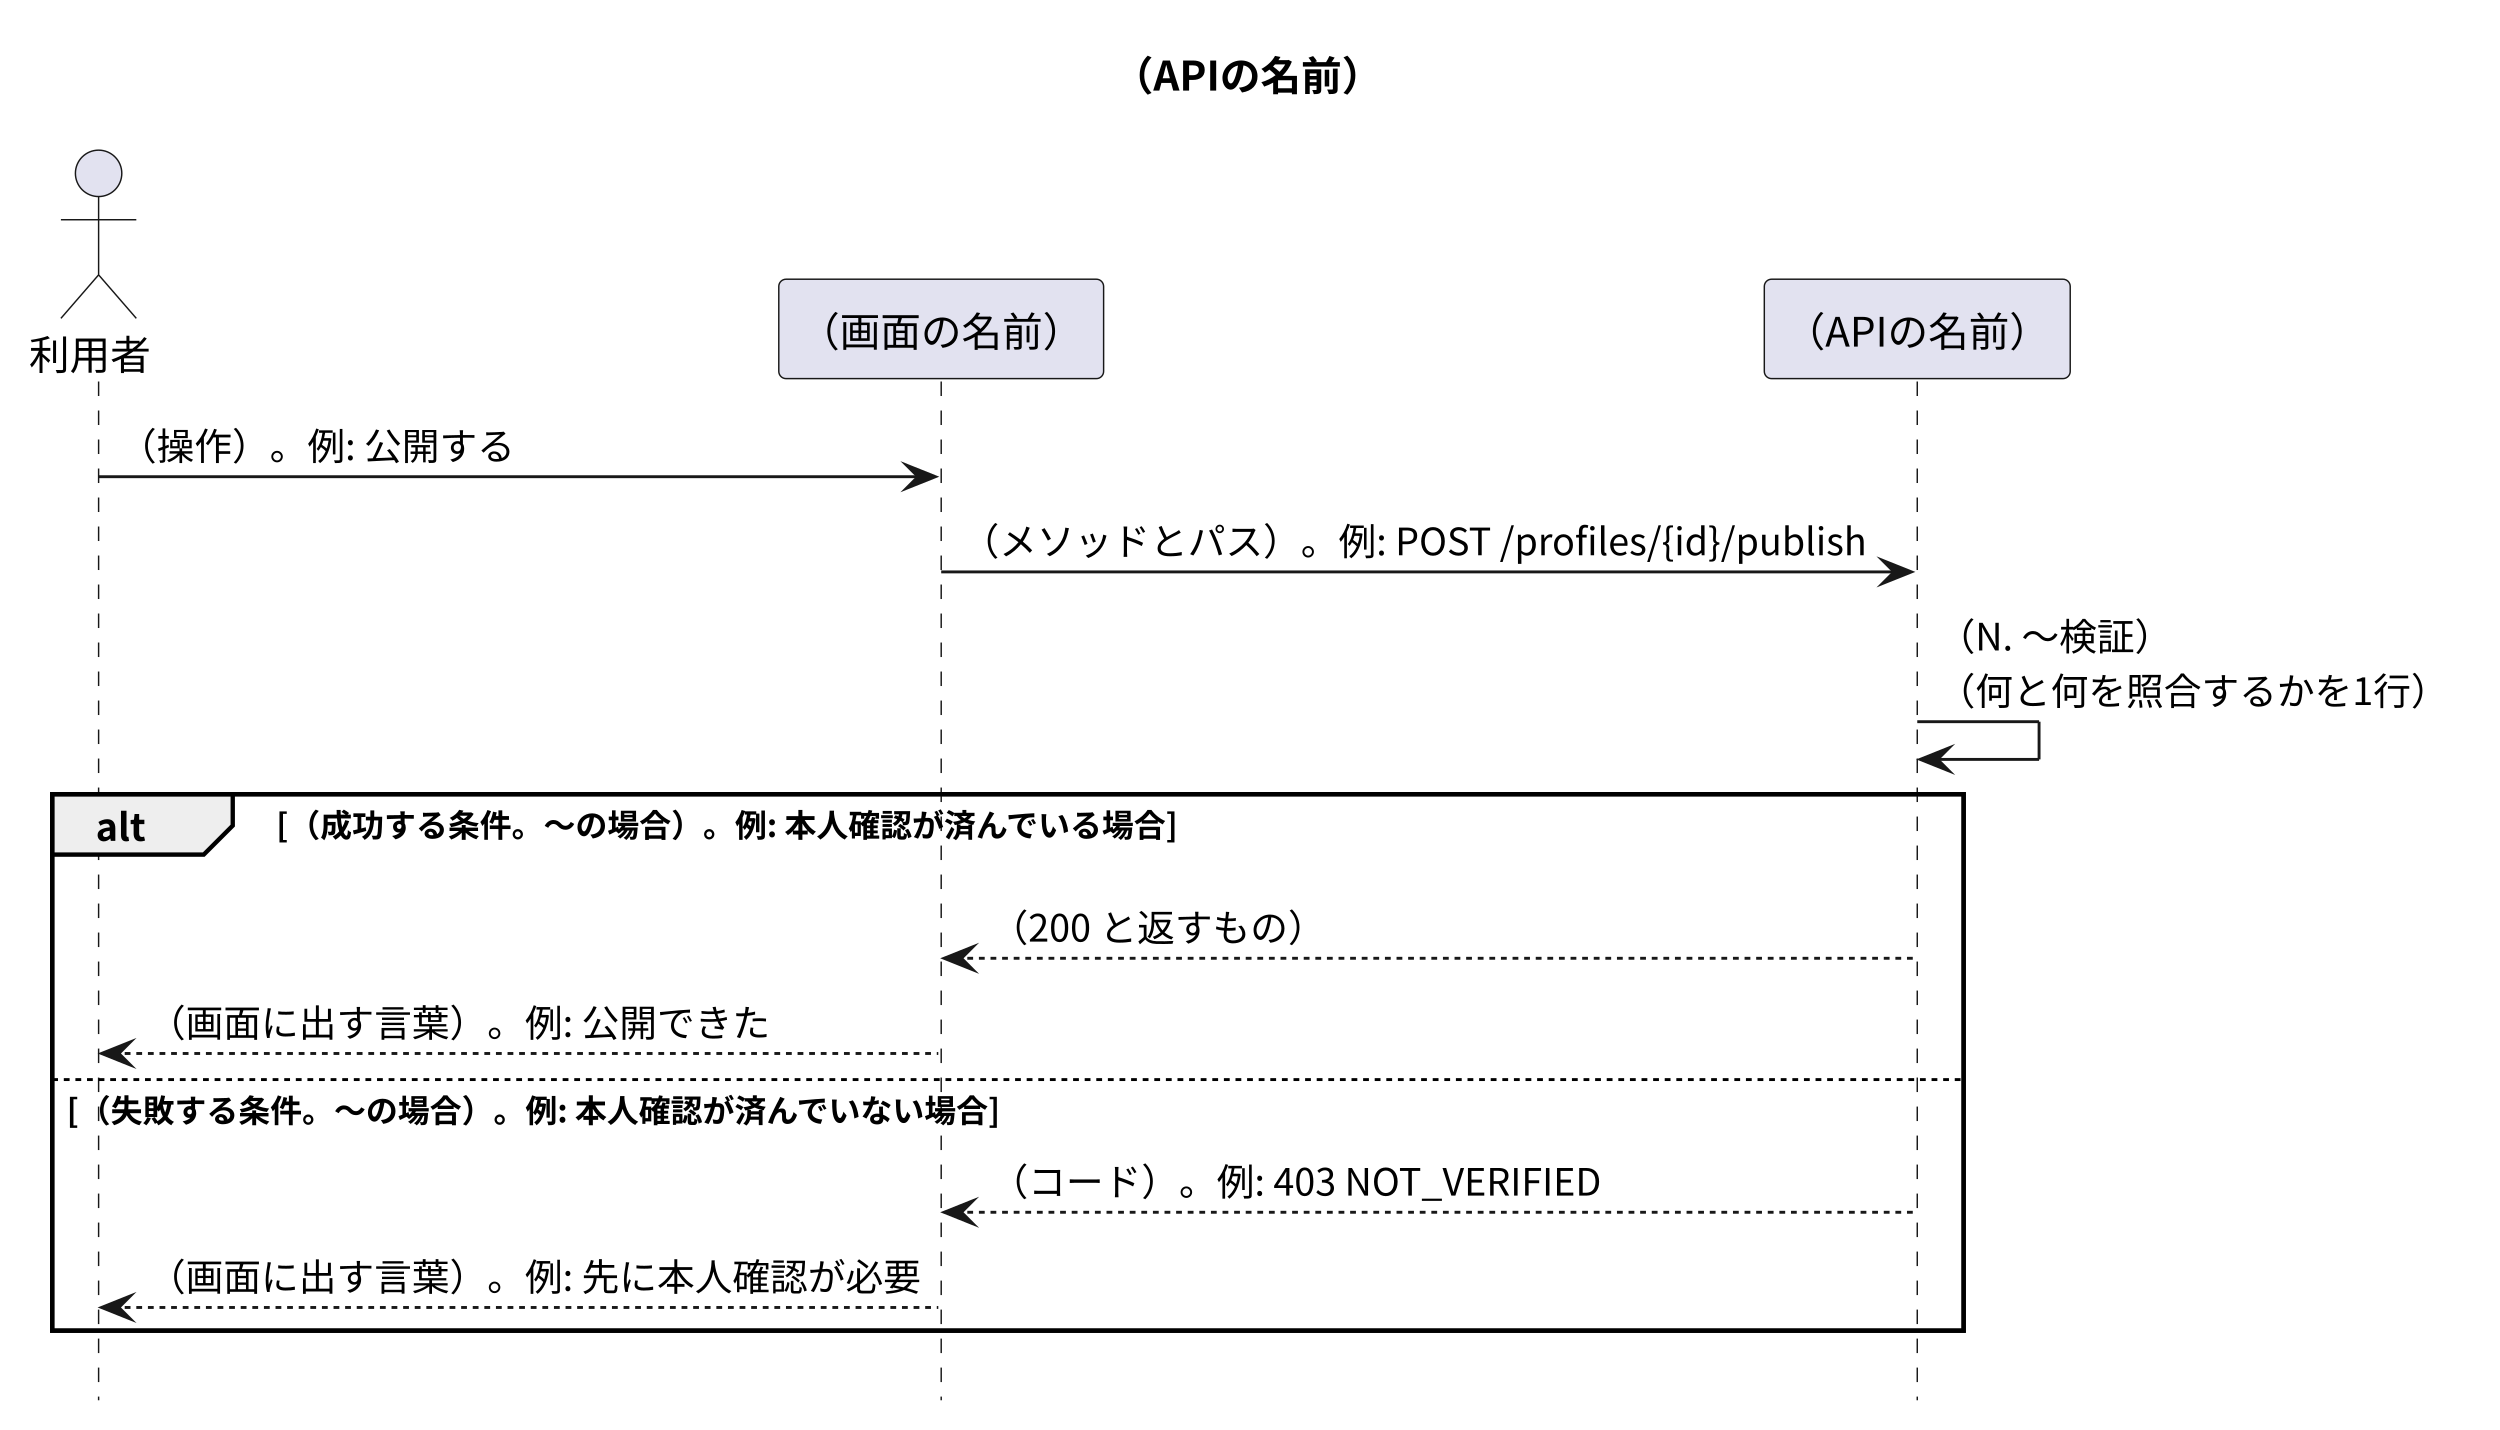
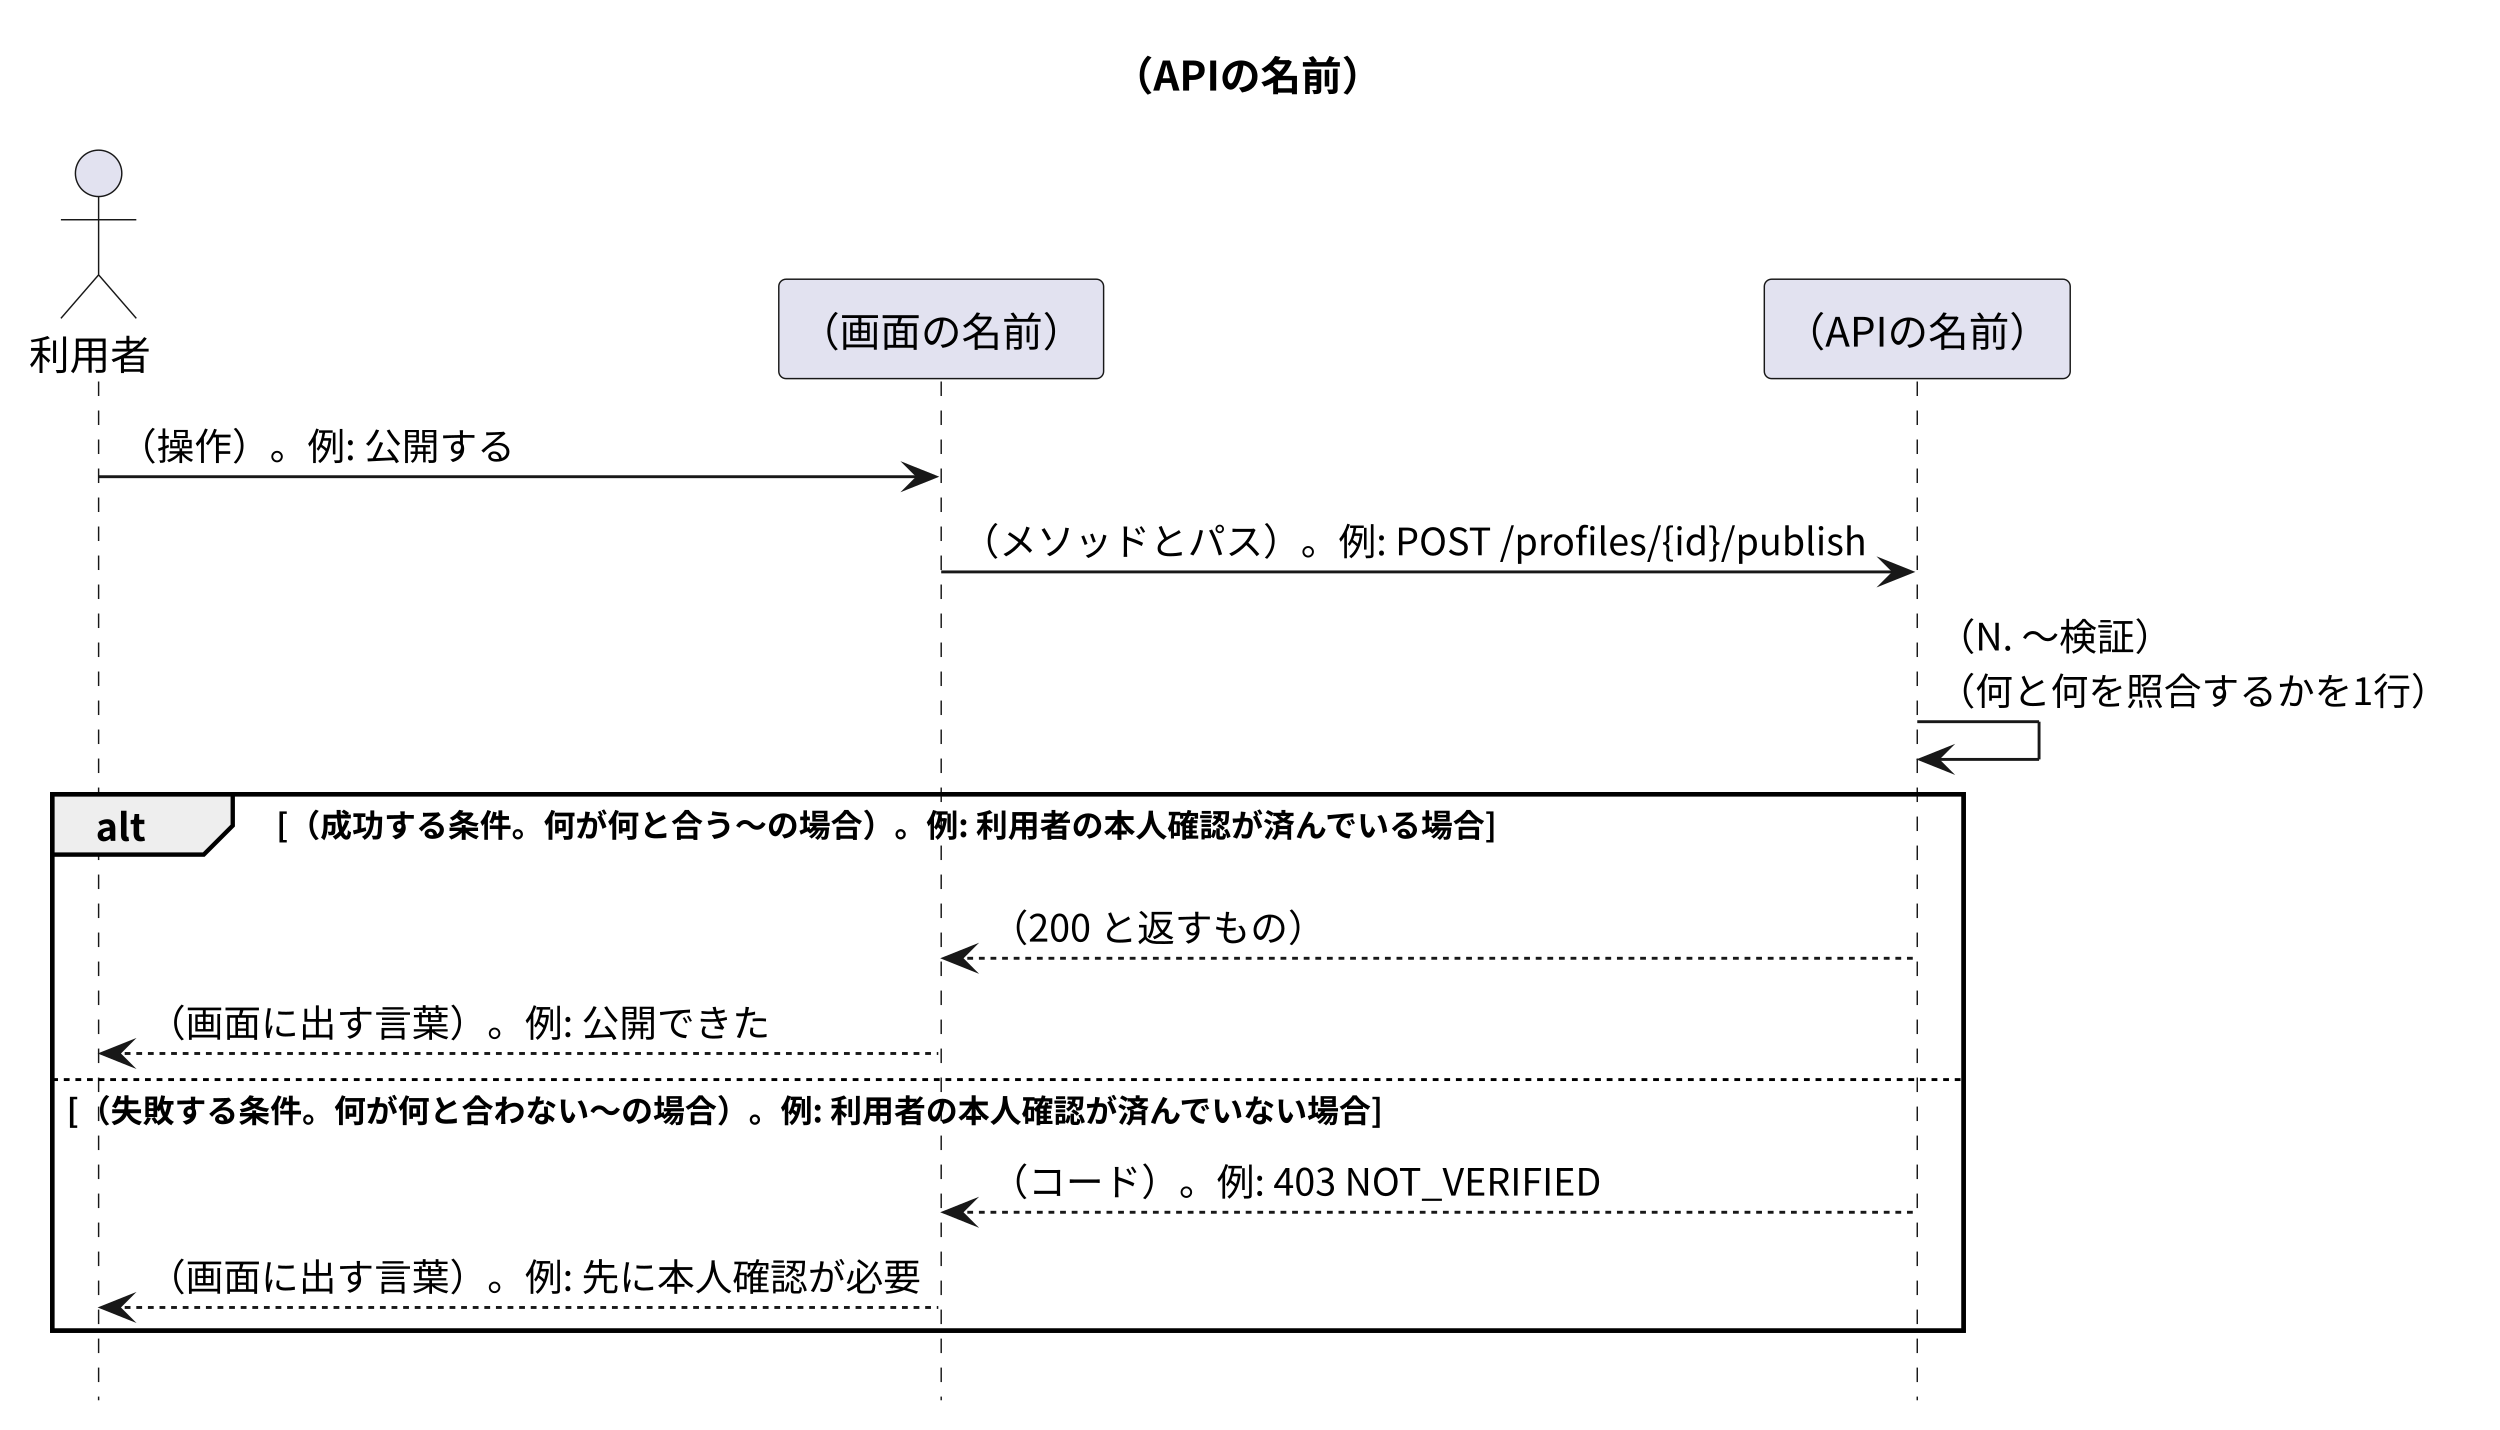
<svg xmlns="http://www.w3.org/2000/svg" version="1.1" data-diagram-type="SEQUENCE" style="width:862px;height:493px;background:#FFFFFF;" width="862px" height="493px" viewBox="0 0 862 493" zoomAndPan="magnify" preserveAspectRatio="none" contentStyleType="text/css">
  <defs />
  <g font-family="sans-serif" lengthAdjust="spacing">
    <g class="title" data-source-line="7">
      <text x="383.678" y="31.24" fill="#000" font-size="14" textLength="92.932" font-weight="700" font-family="'Noto Sans CJK JP'">（APIの名前）</text>
    </g>
    <rect x="18" y="273.84" width="659.073" height="184.976" fill="none" style="stroke:#000;stroke-width:1.5;" />
    <g class="participant-lifeline" data-qualified-name="User" data-entity-uid="part1" id="part1-lifeline" data-source-line="9">
      <g>
        <rect x="30.5" y="131.544" width="8" height="351.272" fill="#000" fill-opacity="0" />
        <line x1="34" y1="131.544" x2="34" y2="482.816" style="stroke:#181818;stroke-width:0.5;stroke-dasharray:5,5;" />
      </g>
    </g>
    <g class="participant-lifeline" data-qualified-name="Screen" data-entity-uid="part2" id="part2-lifeline" data-source-line="10">
      <g>
        <rect x="321.026" y="131.544" width="8" height="351.272" fill="#000" fill-opacity="0" />
        <line x1="324.526" y1="131.544" x2="324.526" y2="482.816" style="stroke:#181818;stroke-width:0.5;stroke-dasharray:5,5;" />
      </g>
    </g>
    <g class="participant-lifeline" data-qualified-name="API" data-entity-uid="part3" id="part3-lifeline" data-source-line="11">
      <g>
        <rect x="657.572" y="131.544" width="8" height="351.272" fill="#000" fill-opacity="0" />
        <line x1="661.072" y1="131.544" x2="661.072" y2="482.816" style="stroke:#181818;stroke-width:0.5;stroke-dasharray:5,5;" />
      </g>
    </g>
    <g class="participant participant-head" data-qualified-name="User" data-entity-uid="part1" id="part1-head" data-source-line="9">
      <text x="10" y="127.512" fill="#000" font-size="14" textLength="42" font-family="'Noto Sans CJK JP'">利用者</text>
      <ellipse cx="34" cy="59.772" rx="8" ry="8" fill="#E2E2F0" style="stroke:#181818;stroke-width:0.5;" />
      <path d="M34,67.772 L34,94.772 M21,75.772 L47,75.772 M34,94.772 L21,109.772 M34,94.772 L47,109.772" style="stroke:#181818;stroke-width:0.5;" fill="none" />
    </g>
    <g class="participant participant-head" data-qualified-name="Screen" data-entity-uid="part2" id="part2-head" data-source-line="10">
      <rect x="268.526" y="96.272" width="112" height="34.272" fill="#E2E2F0" style="stroke:#181818;stroke-width:0.5;" rx="2.5" ry="2.5" />
      <text x="275.526" y="119.512" fill="#000" font-size="14" textLength="98" font-family="'Noto Sans CJK JP'">（画面の名前）</text>
    </g>
    <g class="participant participant-head" data-qualified-name="API" data-entity-uid="part3" id="part3-head" data-source-line="11">
      <rect x="608.335" y="96.272" width="105.476" height="34.272" fill="#E2E2F0" style="stroke:#181818;stroke-width:0.5;" rx="2.5" ry="2.5" />
      <text x="615.335" y="119.512" fill="#000" font-size="14" textLength="91.476" font-family="'Noto Sans CJK JP'">（APIの名前）</text>
    </g>
    <g class="message" data-entity-1="part1" data-entity-2="part2" id="msg1" data-source-line="13">
      <polygon points="312.526,160.368,322.526,164.368,312.526,168.368,316.526,164.368" fill="#181818" style="stroke:#181818;stroke-width:1;stroke-linejoin:miter;stroke-miterlimit:10;" />
      <line x1="34" y1="164.368" x2="318.526" y2="164.368" style="stroke:#181818;stroke-width:1;" />
      <text x="41" y="158.624" fill="#000" font-size="13" textLength="136.526" font-family="'Noto Sans CJK JP'">（操作）。例: 公開する</text>
    </g>
    <g class="message" data-entity-1="part2" data-entity-2="part3" id="msg2" data-source-line="14">
      <polygon points="649.072,193.192,659.072,197.192,649.072,201.192,653.072,197.192" fill="#181818" style="stroke:#181818;stroke-width:1;stroke-linejoin:miter;stroke-miterlimit:10;" />
      <line x1="324.526" y1="197.192" x2="655.072" y2="197.192" style="stroke:#181818;stroke-width:1;" />
      <text x="331.526" y="191.448" fill="#000" font-size="13" textLength="312.546" font-family="'Noto Sans CJK JP'">（メソッドとパス）。例: POST /profiles/{id}/publish</text>
    </g>
    <g class="message" data-entity-1="part3" data-entity-2="part3" id="msg3" data-source-line="15">
      <line x1="661.072" y1="248.84" x2="703.072" y2="248.84" style="stroke:#181818;stroke-width:1;" />
      <line x1="703.072" y1="248.84" x2="703.072" y2="261.84" style="stroke:#181818;stroke-width:1;" />
      <line x1="662.072" y1="261.84" x2="703.072" y2="261.84" style="stroke:#181818;stroke-width:1;" />
      <polygon points="672.072,257.84,662.072,261.84,672.072,265.84,668.072,261.84" fill="#181818" style="stroke:#181818;stroke-width:1;stroke-linejoin:miter;stroke-miterlimit:10;" />
      <text x="668.072" y="224.272" fill="#000" font-size="13" textLength="80.925" font-family="'Noto Sans CJK JP'">（N. 〜検証）</text>
      <text x="668.072" y="243.096" fill="#000" font-size="13" textLength="176.215" font-family="'Noto Sans CJK JP'">（何と何を照合するかを1行）</text>
    </g>
    <path d="M18,273.84 L80.251,273.84 L80.251,284.664 L70.251,294.664 L18,294.664 L18,273.84" style="stroke:#000;stroke-width:1.5;" fill="#EEE" />
    <rect x="18" y="273.84" width="659.073" height="184.976" fill="none" style="stroke:#000;stroke-width:1.5;" />
    <text x="33" y="289.92" fill="#000" font-size="13" textLength="17.251" font-weight="700" font-family="'Noto Sans CJK JP'">alt</text>
-     <text x="95.251" y="288.6" fill="#000" font-size="11" textLength="311.386" font-weight="700" font-family="'Noto Sans CJK JP'">[（成功する条件。〜の場合）。例: 本人確認が済んでいる場合]</text>
+     <text x="95.251" y="288.6" fill="#000" font-size="11" textLength="421.385" font-weight="700" font-family="'Noto Sans CJK JP'">[（成功する条件。何が何と合う〜の場合）。例: 利用者の本人確認が済んでいる場合]</text>
    <g class="message" data-entity-1="part3" data-entity-2="part2" id="msg4" data-source-line="17">
      <polygon points="335.526,326.416,325.526,330.416,335.526,334.416,331.526,330.416" fill="#181818" style="stroke:#181818;stroke-width:1;stroke-linejoin:miter;stroke-miterlimit:10;" />
      <line x1="329.526" y1="330.416" x2="660.072" y2="330.416" style="stroke:#181818;stroke-width:1;stroke-dasharray:2,2;" />
      <text x="341.526" y="324.672" fill="#000" font-size="13" textLength="115.557" font-family="'Noto Sans CJK JP'">（200 と返すもの）</text>
    </g>
    <g class="message" data-entity-1="part2" data-entity-2="part1" id="msg5" data-source-line="18">
      <polygon points="45,359.24,35,363.24,45,367.24,41,363.24" fill="#181818" style="stroke:#181818;stroke-width:1;stroke-linejoin:miter;stroke-miterlimit:10;" />
      <line x1="39" y1="363.24" x2="323.526" y2="363.24" style="stroke:#181818;stroke-width:1;stroke-dasharray:2,2;" />
      <text x="51" y="357.496" fill="#000" font-size="13" textLength="214.526" font-family="'Noto Sans CJK JP'">（画面に出す言葉）。例: 公開できた</text>
    </g>
    <line x1="18" y1="372.24" x2="677.072" y2="372.24" style="stroke:#000;stroke-width:1;stroke-dasharray:2,2;" />
-     <text x="23" y="387" fill="#000" font-size="11" textLength="322.386" font-weight="700" font-family="'Noto Sans CJK JP'">[（失敗する条件。〜の場合）。例: 本人確認が済んでいない場合]</text>
+     <text x="23" y="387" fill="#000" font-size="11" textLength="454.385" font-weight="700" font-family="'Noto Sans CJK JP'">[（失敗する条件。何が何と合わない〜の場合）。例: 利用者の本人確認が済んでいない場合]</text>
    <g class="message" data-entity-1="part3" data-entity-2="part2" id="msg6" data-source-line="20">
      <polygon points="335.526,413.992,325.526,417.992,335.526,421.992,331.526,417.992" fill="#181818" style="stroke:#181818;stroke-width:1;stroke-linejoin:miter;stroke-miterlimit:10;" />
      <line x1="329.526" y1="417.992" x2="660.072" y2="417.992" style="stroke:#181818;stroke-width:1;stroke-dasharray:2,2;" />
      <text x="341.526" y="412.248" fill="#000" font-size="13" textLength="210.964" font-family="'Noto Sans CJK JP'">（コード）。例: 403 NOT_VERIFIED</text>
    </g>
    <g class="message" data-entity-1="part2" data-entity-2="part1" id="msg7" data-source-line="21">
      <polygon points="45,446.816,35,450.816,45,454.816,41,450.816" fill="#181818" style="stroke:#181818;stroke-width:1;stroke-linejoin:miter;stroke-miterlimit:10;" />
      <line x1="39" y1="450.816" x2="323.526" y2="450.816" style="stroke:#181818;stroke-width:1;stroke-dasharray:2,2;" />
      <text x="51" y="445.072" fill="#000" font-size="13" textLength="266.526" font-family="'Noto Sans CJK JP'">（画面に出す言葉）。例: 先に本人確認が必要</text>
    </g>
  </g>
</svg>
